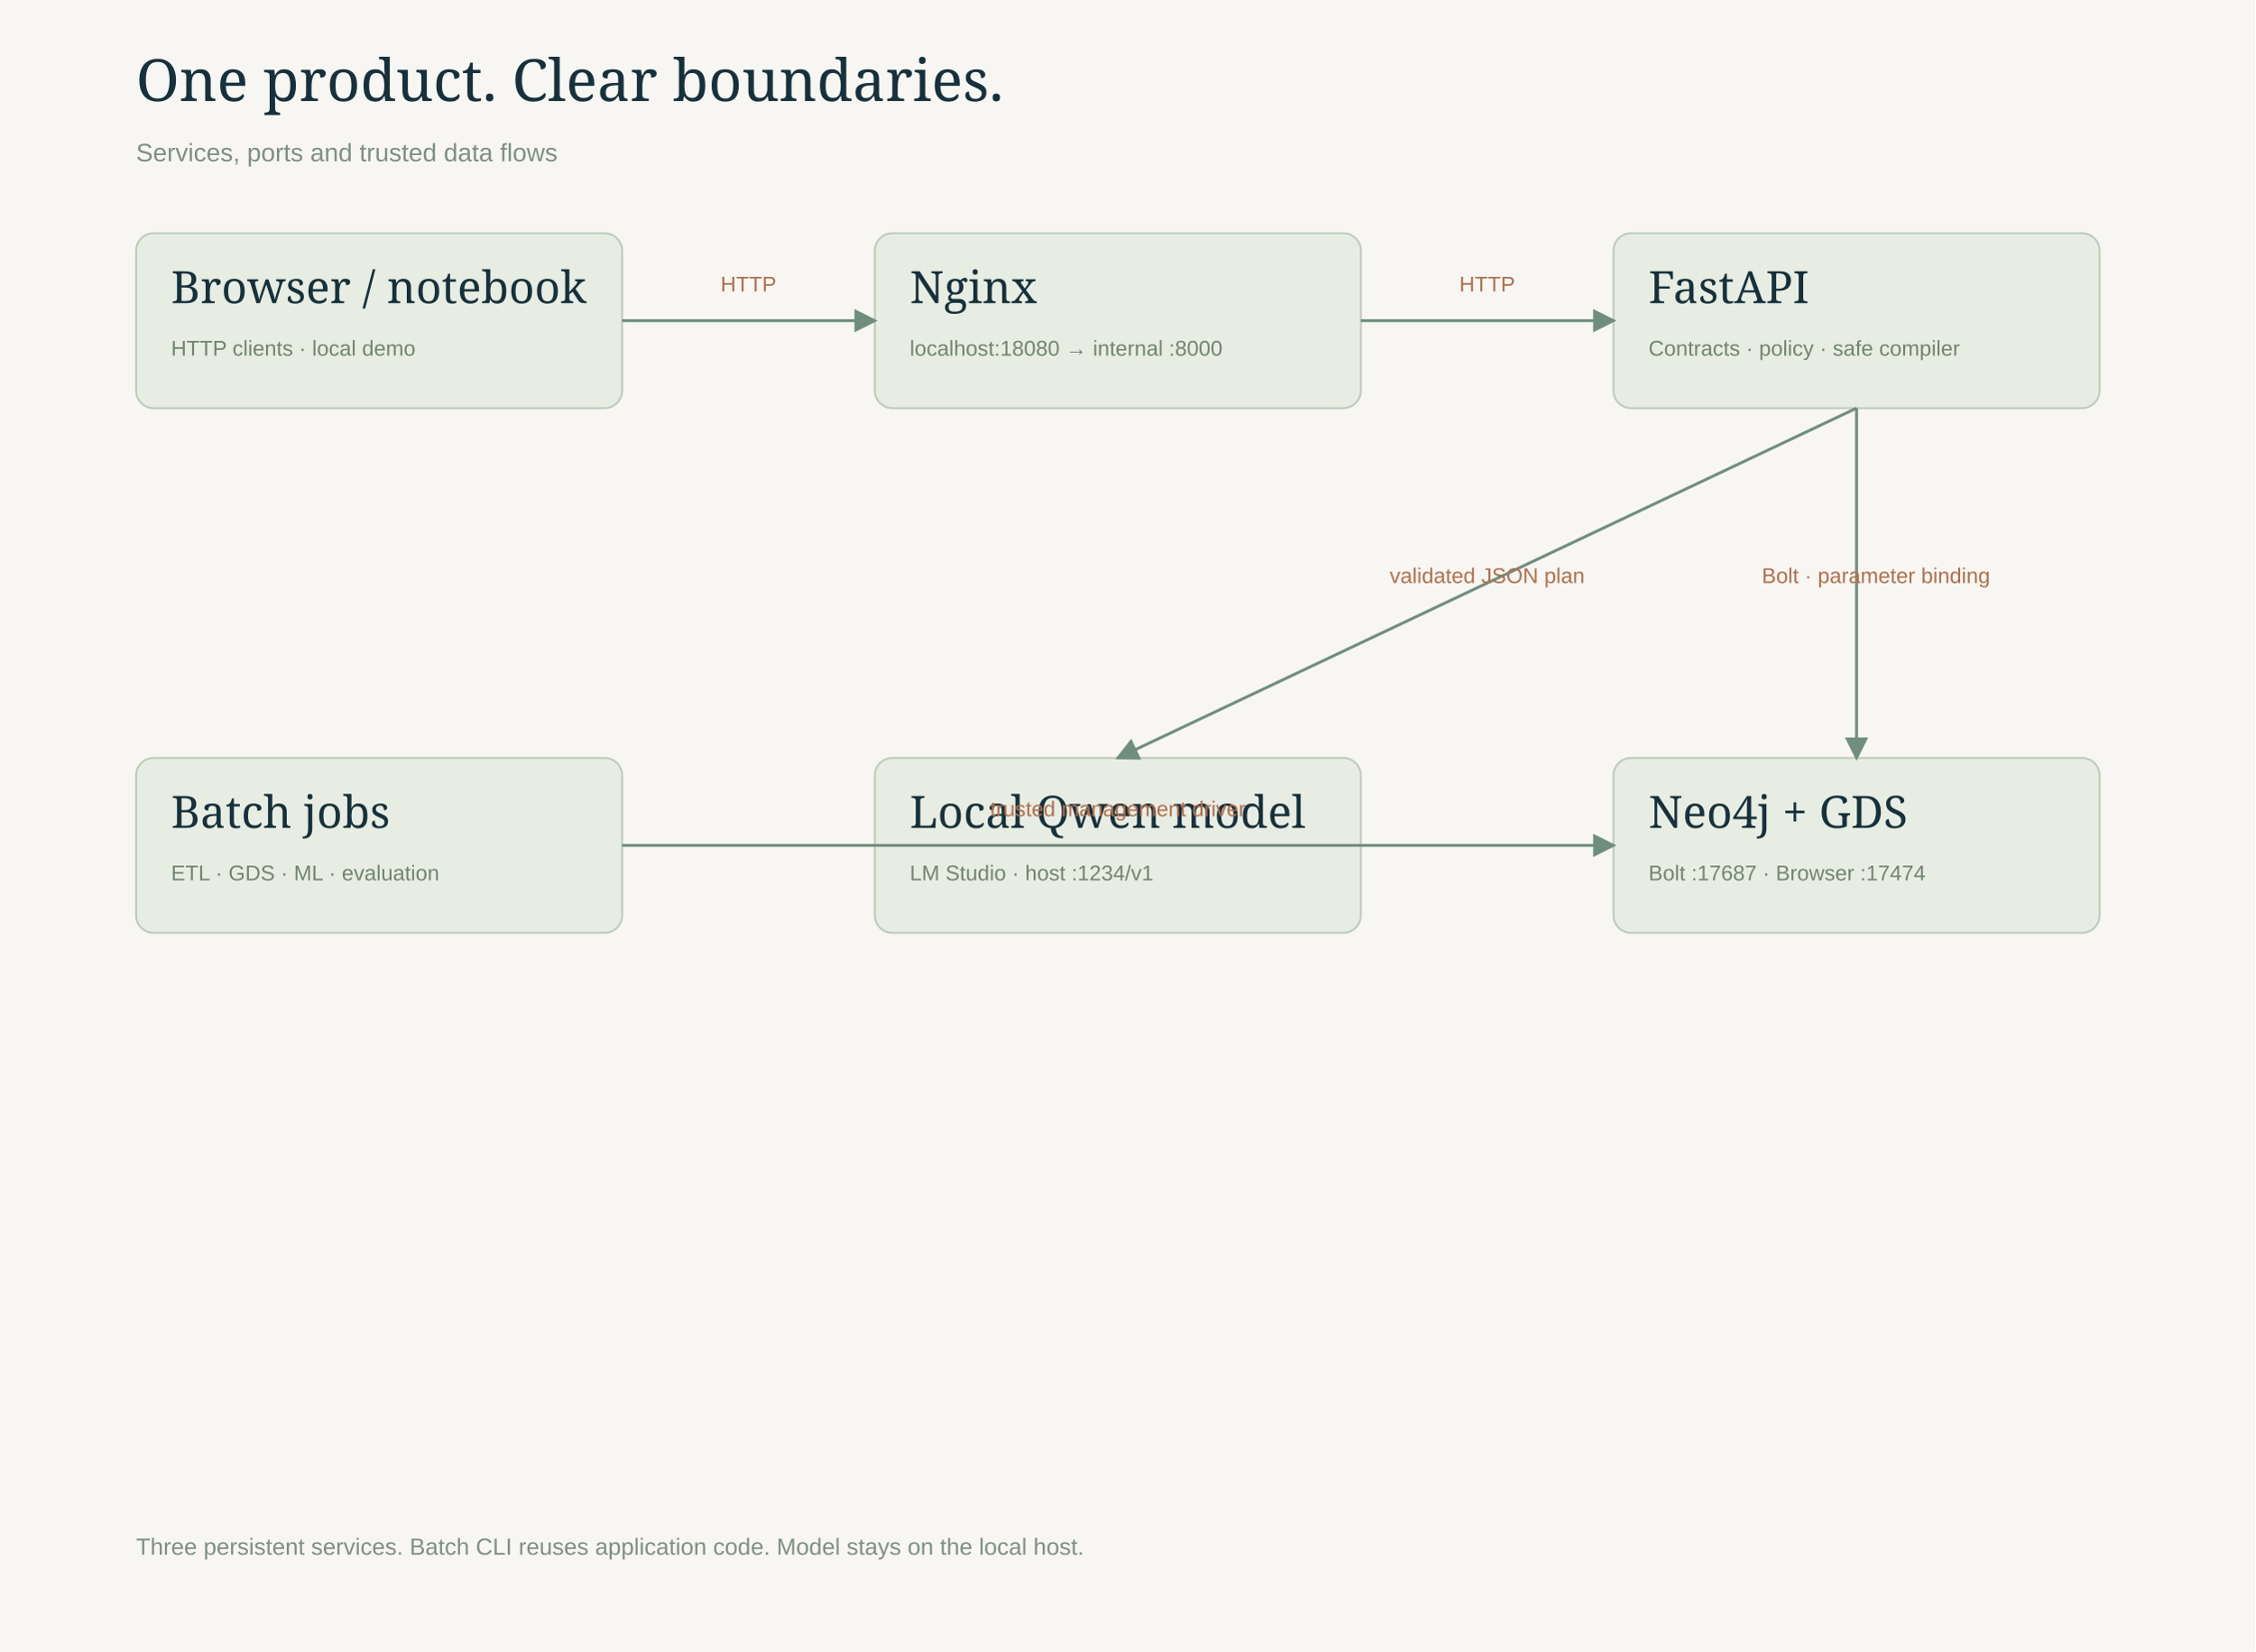
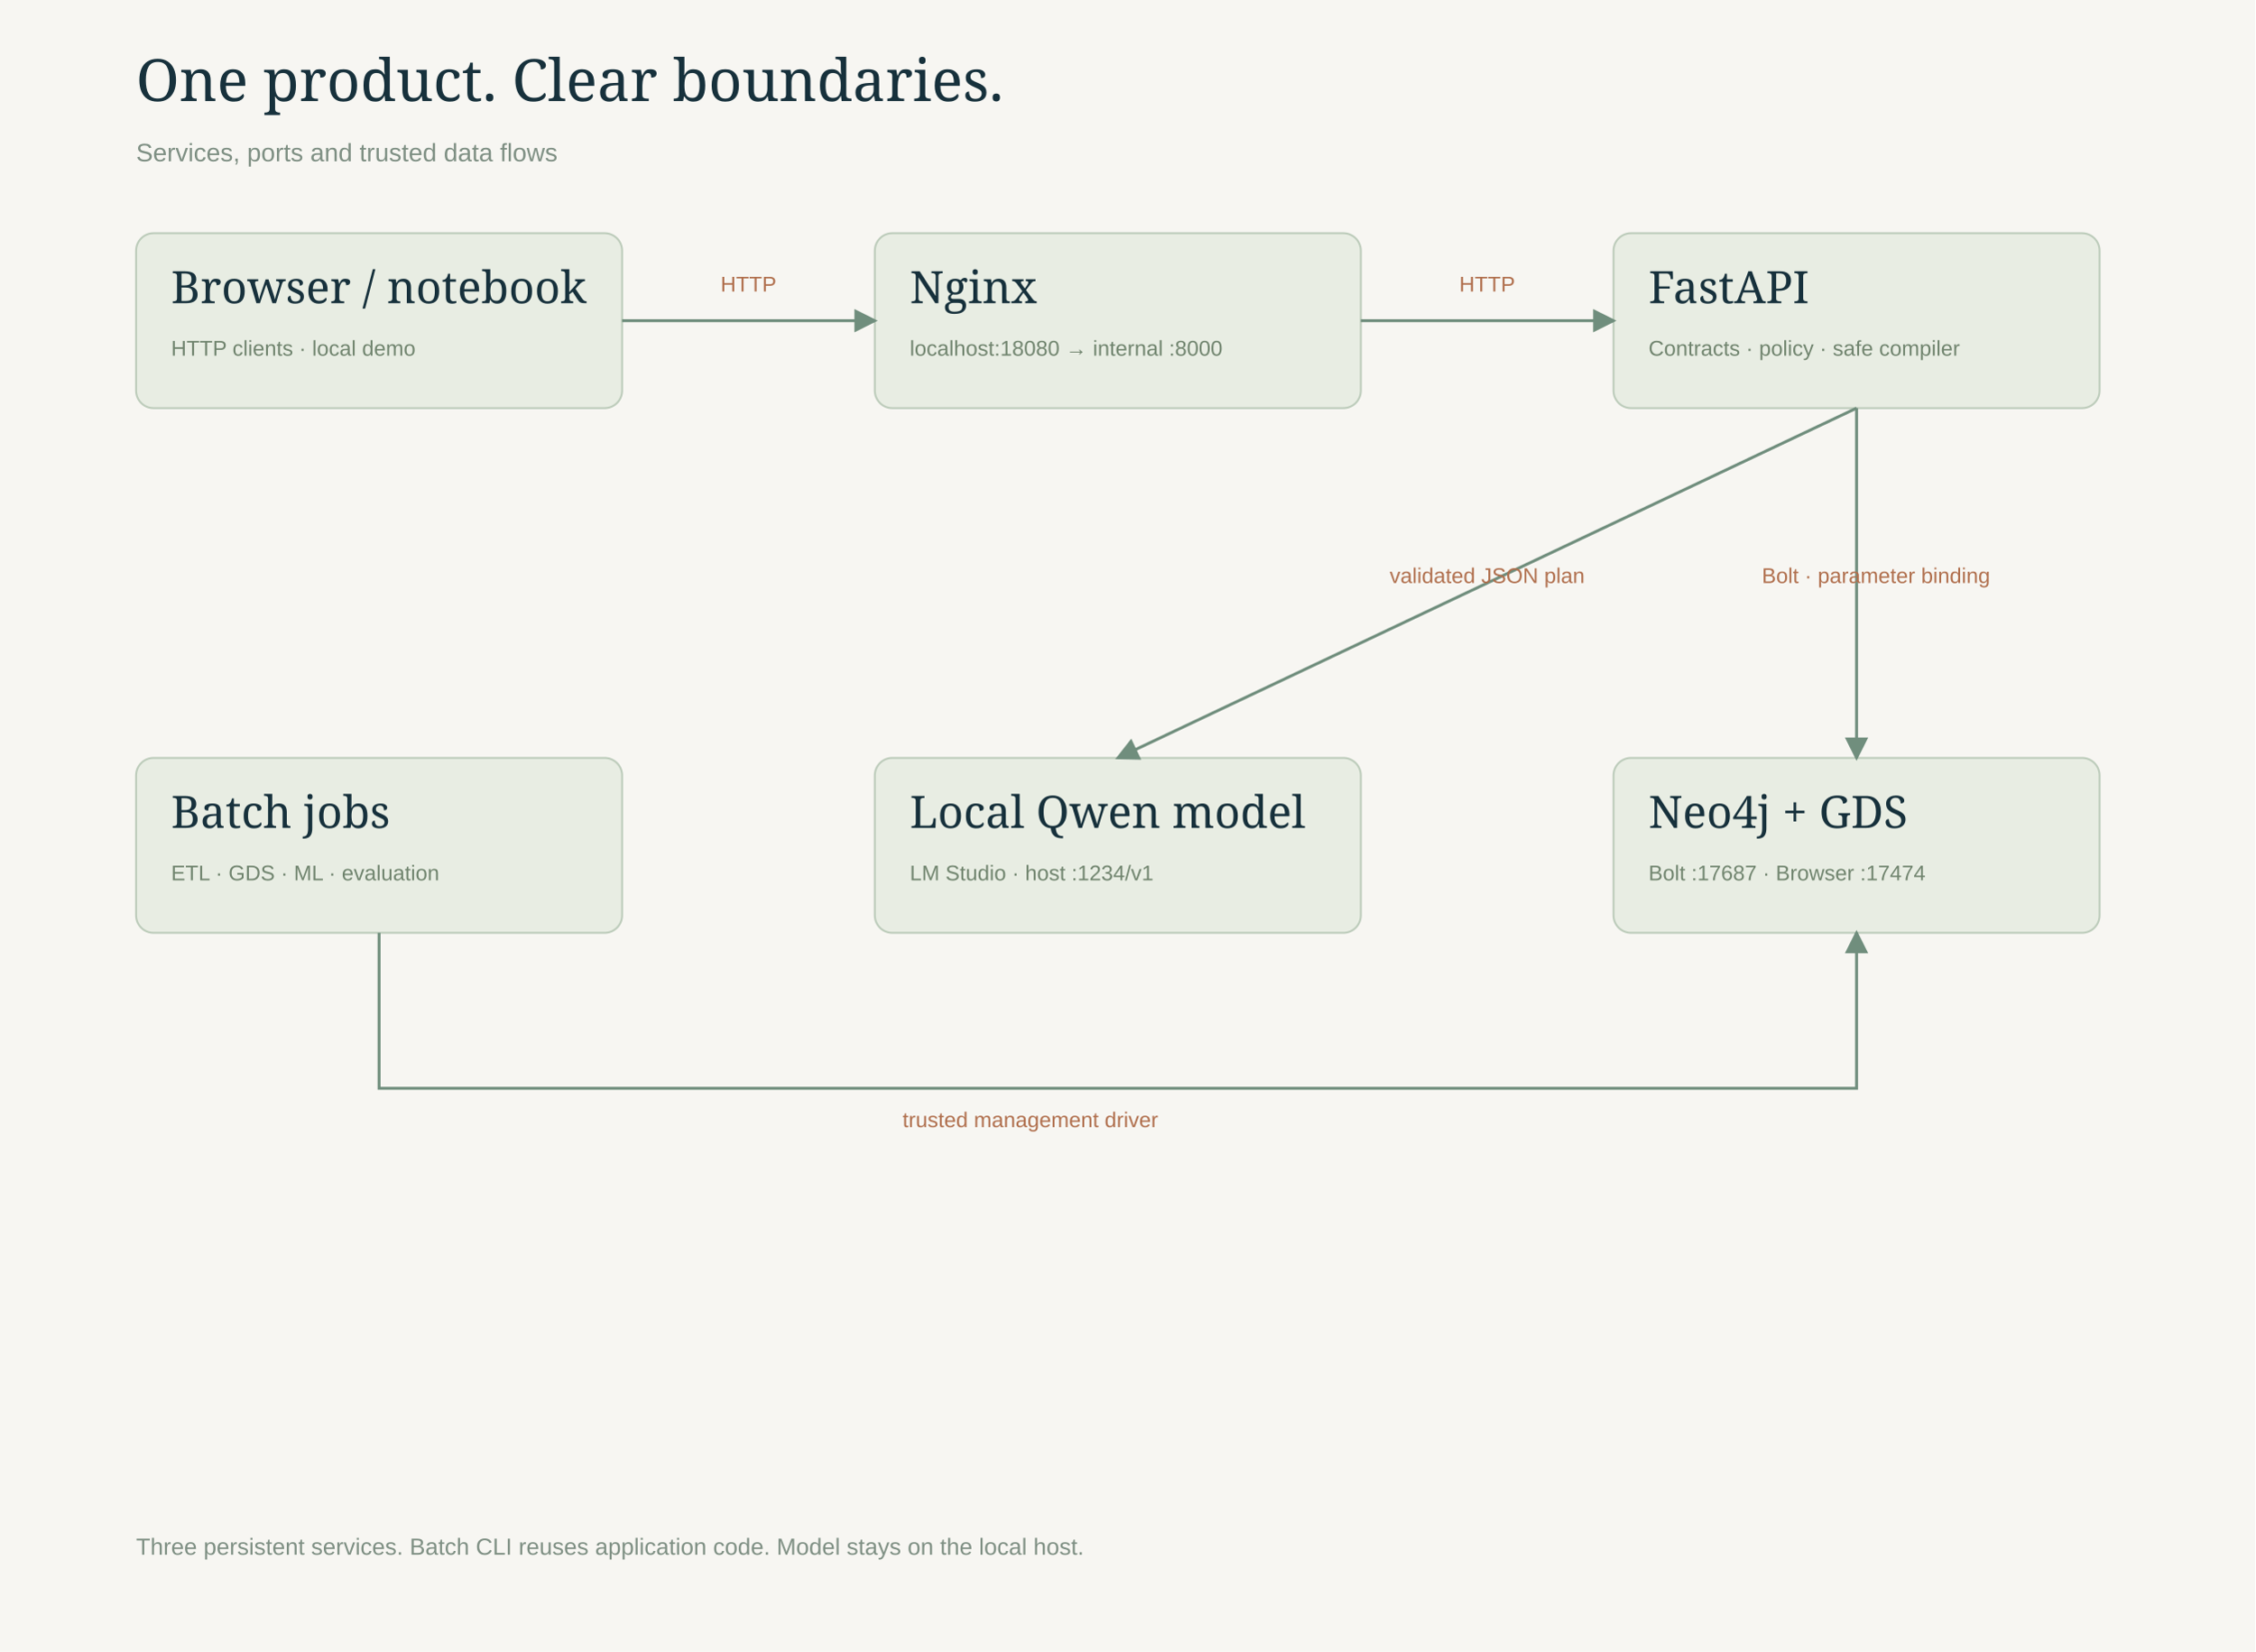
<svg xmlns="http://www.w3.org/2000/svg" width="1160" height="850" viewBox="0 0 1160 850">
  <defs>
    <marker id="arrow" markerWidth="8" markerHeight="8" refX="7" refY="4" orient="auto">
      <path d="M0 0L8 4L0 8Z" fill="#708e7d" />
    </marker>
  </defs>
  <rect width="100%" height="100%" fill="#f7f6f2" />
  <text x="70" y="52" font-family="Georgia" font-size="30" fill="#17313c">One product. Clear boundaries.</text>
  <text x="70" y="83" font-family="Arial" font-size="13" fill="#7e8f83">Services, ports and trusted data flows</text>
  <rect x="70" y="120" width="250" height="90" rx="9" fill="#e8ede3" stroke="#bdccbb" />
  <text x="88" y="156" font-family="Georgia" font-size="23" fill="#17313c">Browser / notebook</text>
  <text x="88" y="183" font-family="Arial" font-size="11" fill="#70846e">HTTP clients · local demo</text>
  <rect x="450" y="120" width="250" height="90" rx="9" fill="#e8ede3" stroke="#bdccbb" />
  <text x="468" y="156" font-family="Georgia" font-size="23" fill="#17313c">Nginx</text>
  <text x="468" y="183" font-family="Arial" font-size="11" fill="#70846e">localhost:18080 → internal :8000</text>
  <rect x="830" y="120" width="250" height="90" rx="9" fill="#e8ede3" stroke="#bdccbb" />
  <text x="848" y="156" font-family="Georgia" font-size="23" fill="#17313c">FastAPI</text>
  <text x="848" y="183" font-family="Arial" font-size="11" fill="#70846e">Contracts · policy · safe compiler</text>
  <rect x="70" y="390" width="250" height="90" rx="9" fill="#e8ede3" stroke="#bdccbb" />
  <text x="88" y="426" font-family="Georgia" font-size="23" fill="#17313c">Batch jobs</text>
  <text x="88" y="453" font-family="Arial" font-size="11" fill="#70846e">ETL · GDS · ML · evaluation</text>
  <rect x="450" y="390" width="250" height="90" rx="9" fill="#e8ede3" stroke="#bdccbb" />
  <text x="468" y="426" font-family="Georgia" font-size="23" fill="#17313c">Local Qwen model</text>
  <text x="468" y="453" font-family="Arial" font-size="11" fill="#70846e">LM Studio · host :1234/v1</text>
  <rect x="830" y="390" width="250" height="90" rx="9" fill="#e8ede3" stroke="#bdccbb" />
  <text x="848" y="426" font-family="Georgia" font-size="23" fill="#17313c">Neo4j + GDS</text>
  <text x="848" y="453" font-family="Arial" font-size="11" fill="#70846e">Bolt :17687 · Browser :17474</text>
  <path d="M320 165 L450 165" fill="none" stroke="#708e7d" stroke-width="1.5" marker-end="url(#arrow)" />
  <text x="385.0" y="150" text-anchor="middle" font-family="Arial" font-size="11" fill="#b06f4d">HTTP</text>
  <path d="M700 165 L830 165" fill="none" stroke="#708e7d" stroke-width="1.5" marker-end="url(#arrow)" />
  <text x="765.0" y="150" text-anchor="middle" font-family="Arial" font-size="11" fill="#b06f4d">HTTP</text>
  <path d="M955 210 L955 390" fill="none" stroke="#708e7d" stroke-width="1.5" marker-end="url(#arrow)" />
  <text x="965" y="300.0" text-anchor="middle" font-family="Arial" font-size="11" fill="#b06f4d">Bolt · parameter binding</text>
  <path d="M955 210 L575 390" fill="none" stroke="#708e7d" stroke-width="1.5" marker-end="url(#arrow)" />
  <text x="765.0" y="300.0" text-anchor="middle" font-family="Arial" font-size="11" fill="#b06f4d">validated JSON plan</text>
-   <path d="M320 435 L830 435" fill="none" stroke="#708e7d" stroke-width="1.5" marker-end="url(#arrow)" />
-   <text x="575.0" y="420" text-anchor="middle" font-family="Arial" font-size="11" fill="#b06f4d">trusted management driver</text>
+   <path d="M195 480 V560 H955 V480" fill="none" stroke="#708e7d" stroke-width="1.5" marker-end="url(#arrow)" />
+   <text x="530" y="580" text-anchor="middle" font-family="Arial" font-size="11" fill="#b06f4d">trusted management driver</text>
  <text x="70" y="800" font-family="Arial" font-size="12" fill="#7e8f83">Three persistent services. Batch CLI reuses application code. Model stays on the local host.</text>
</svg>
